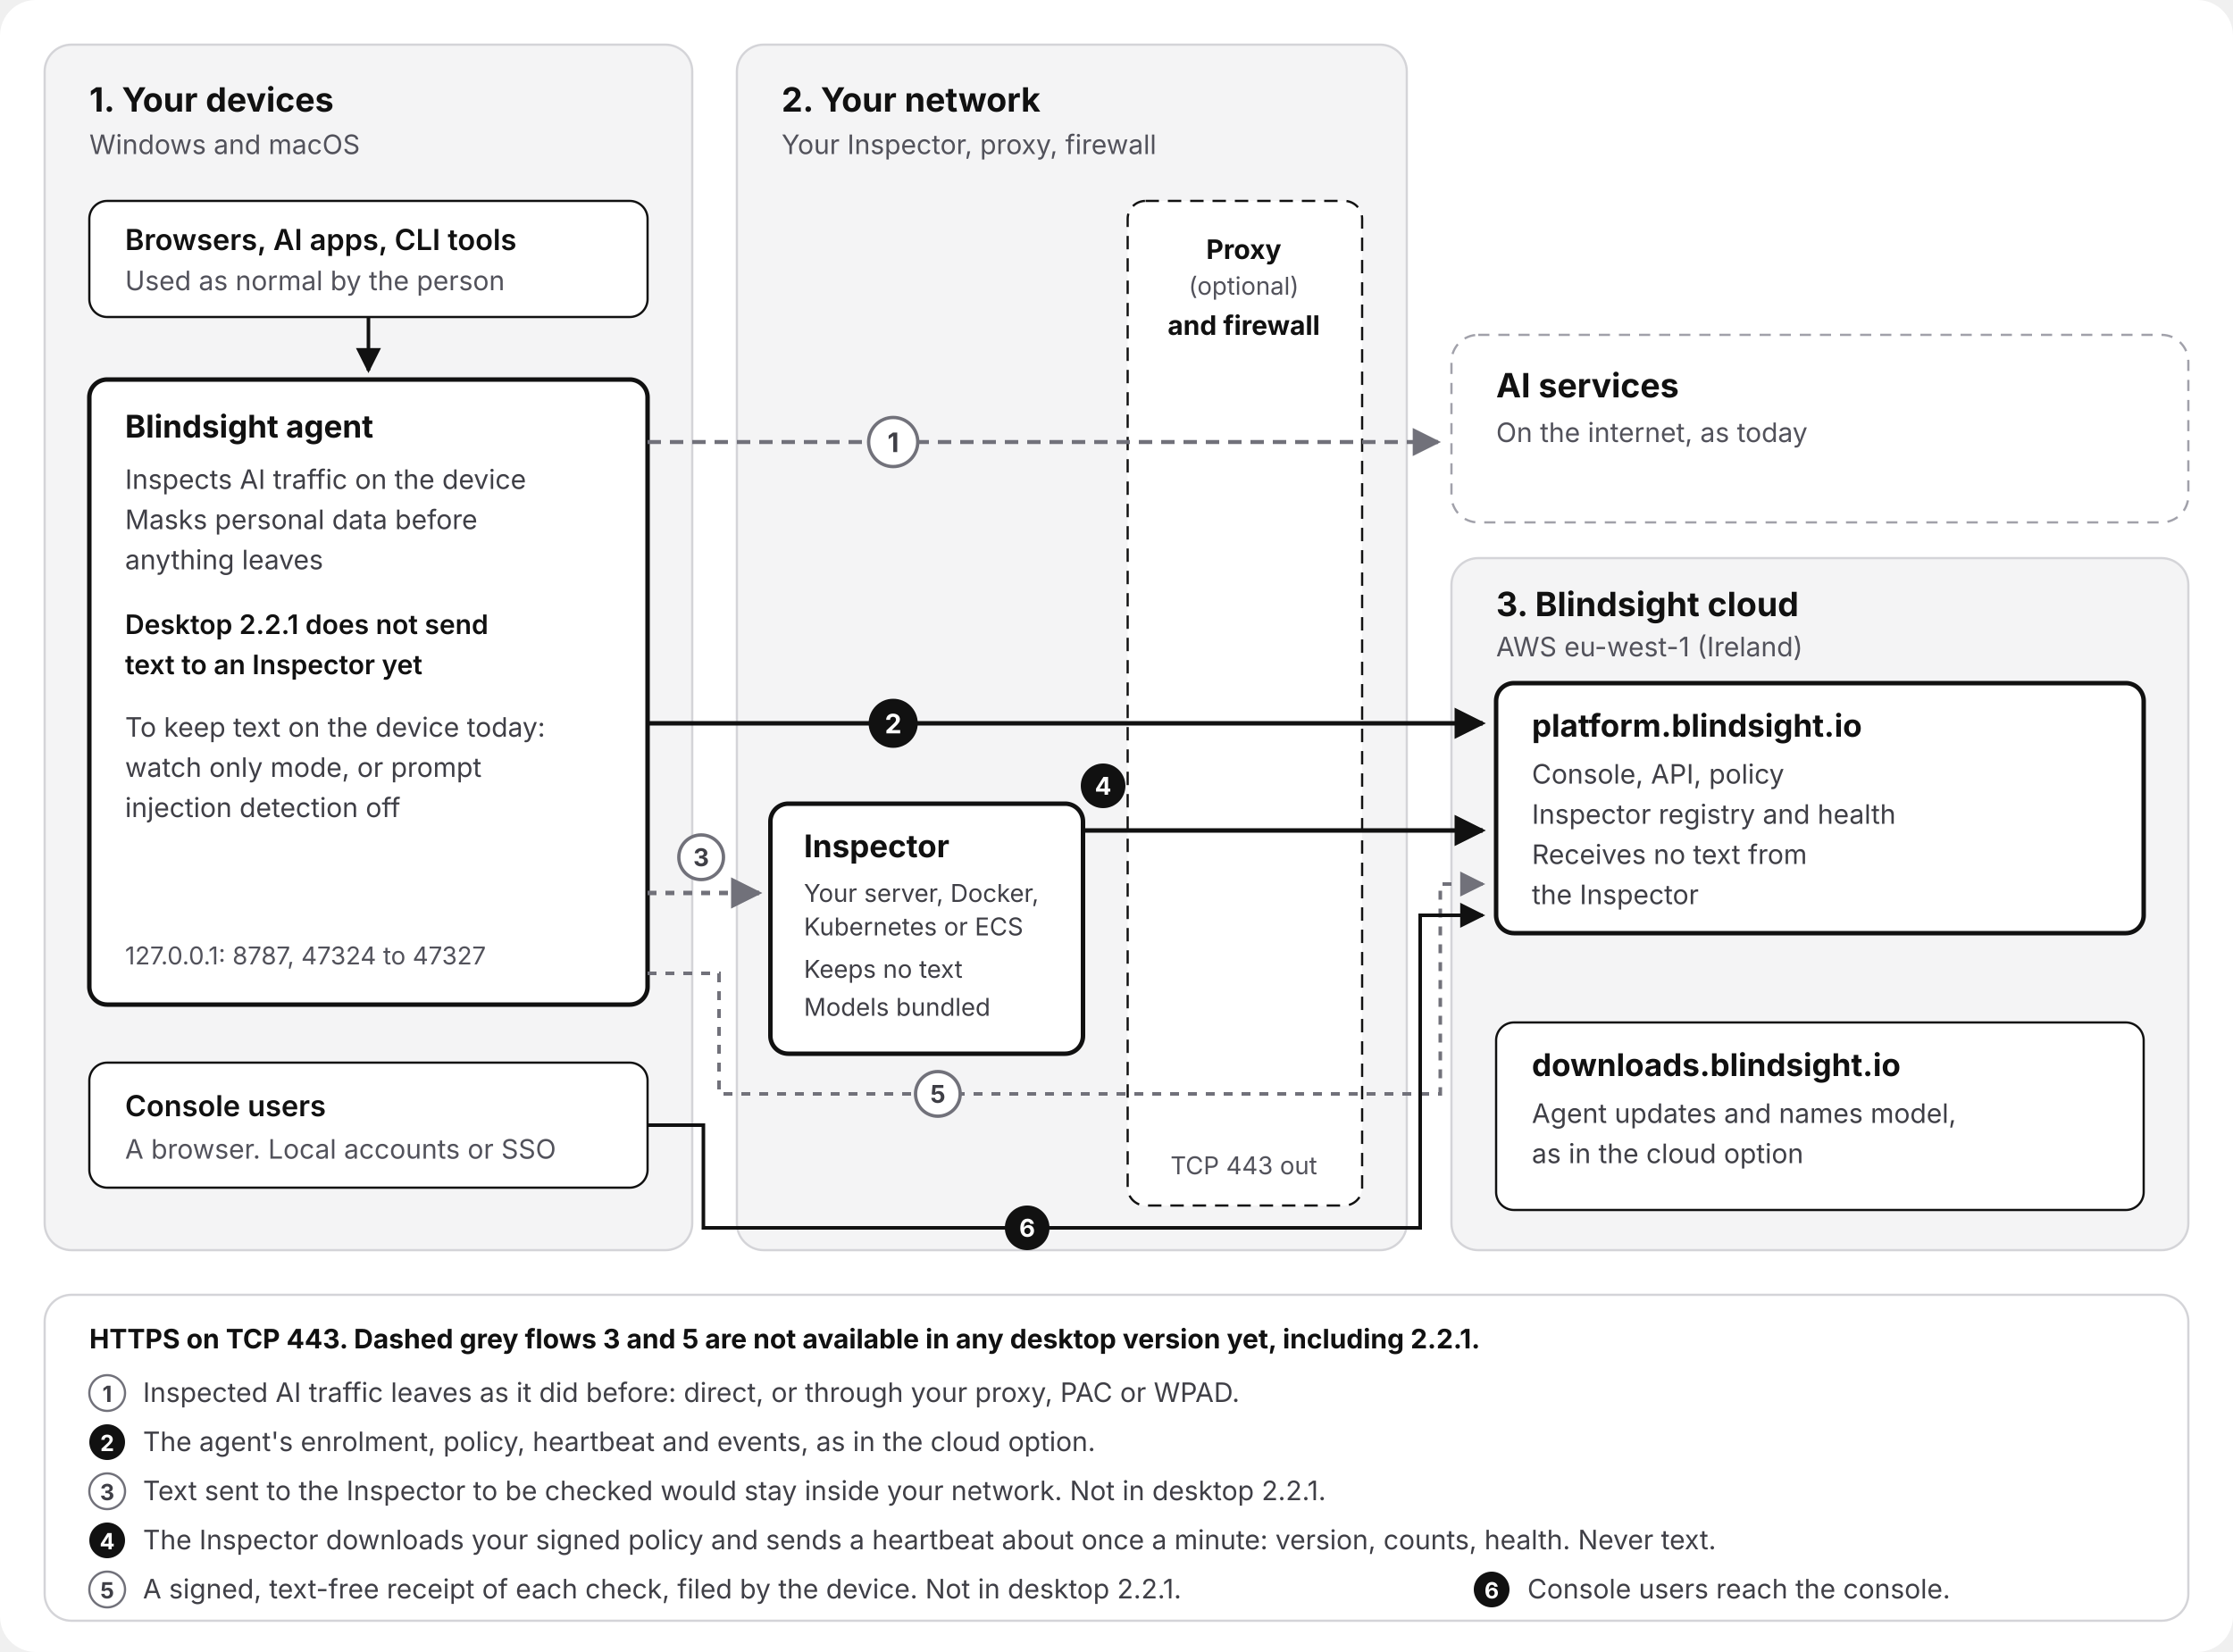
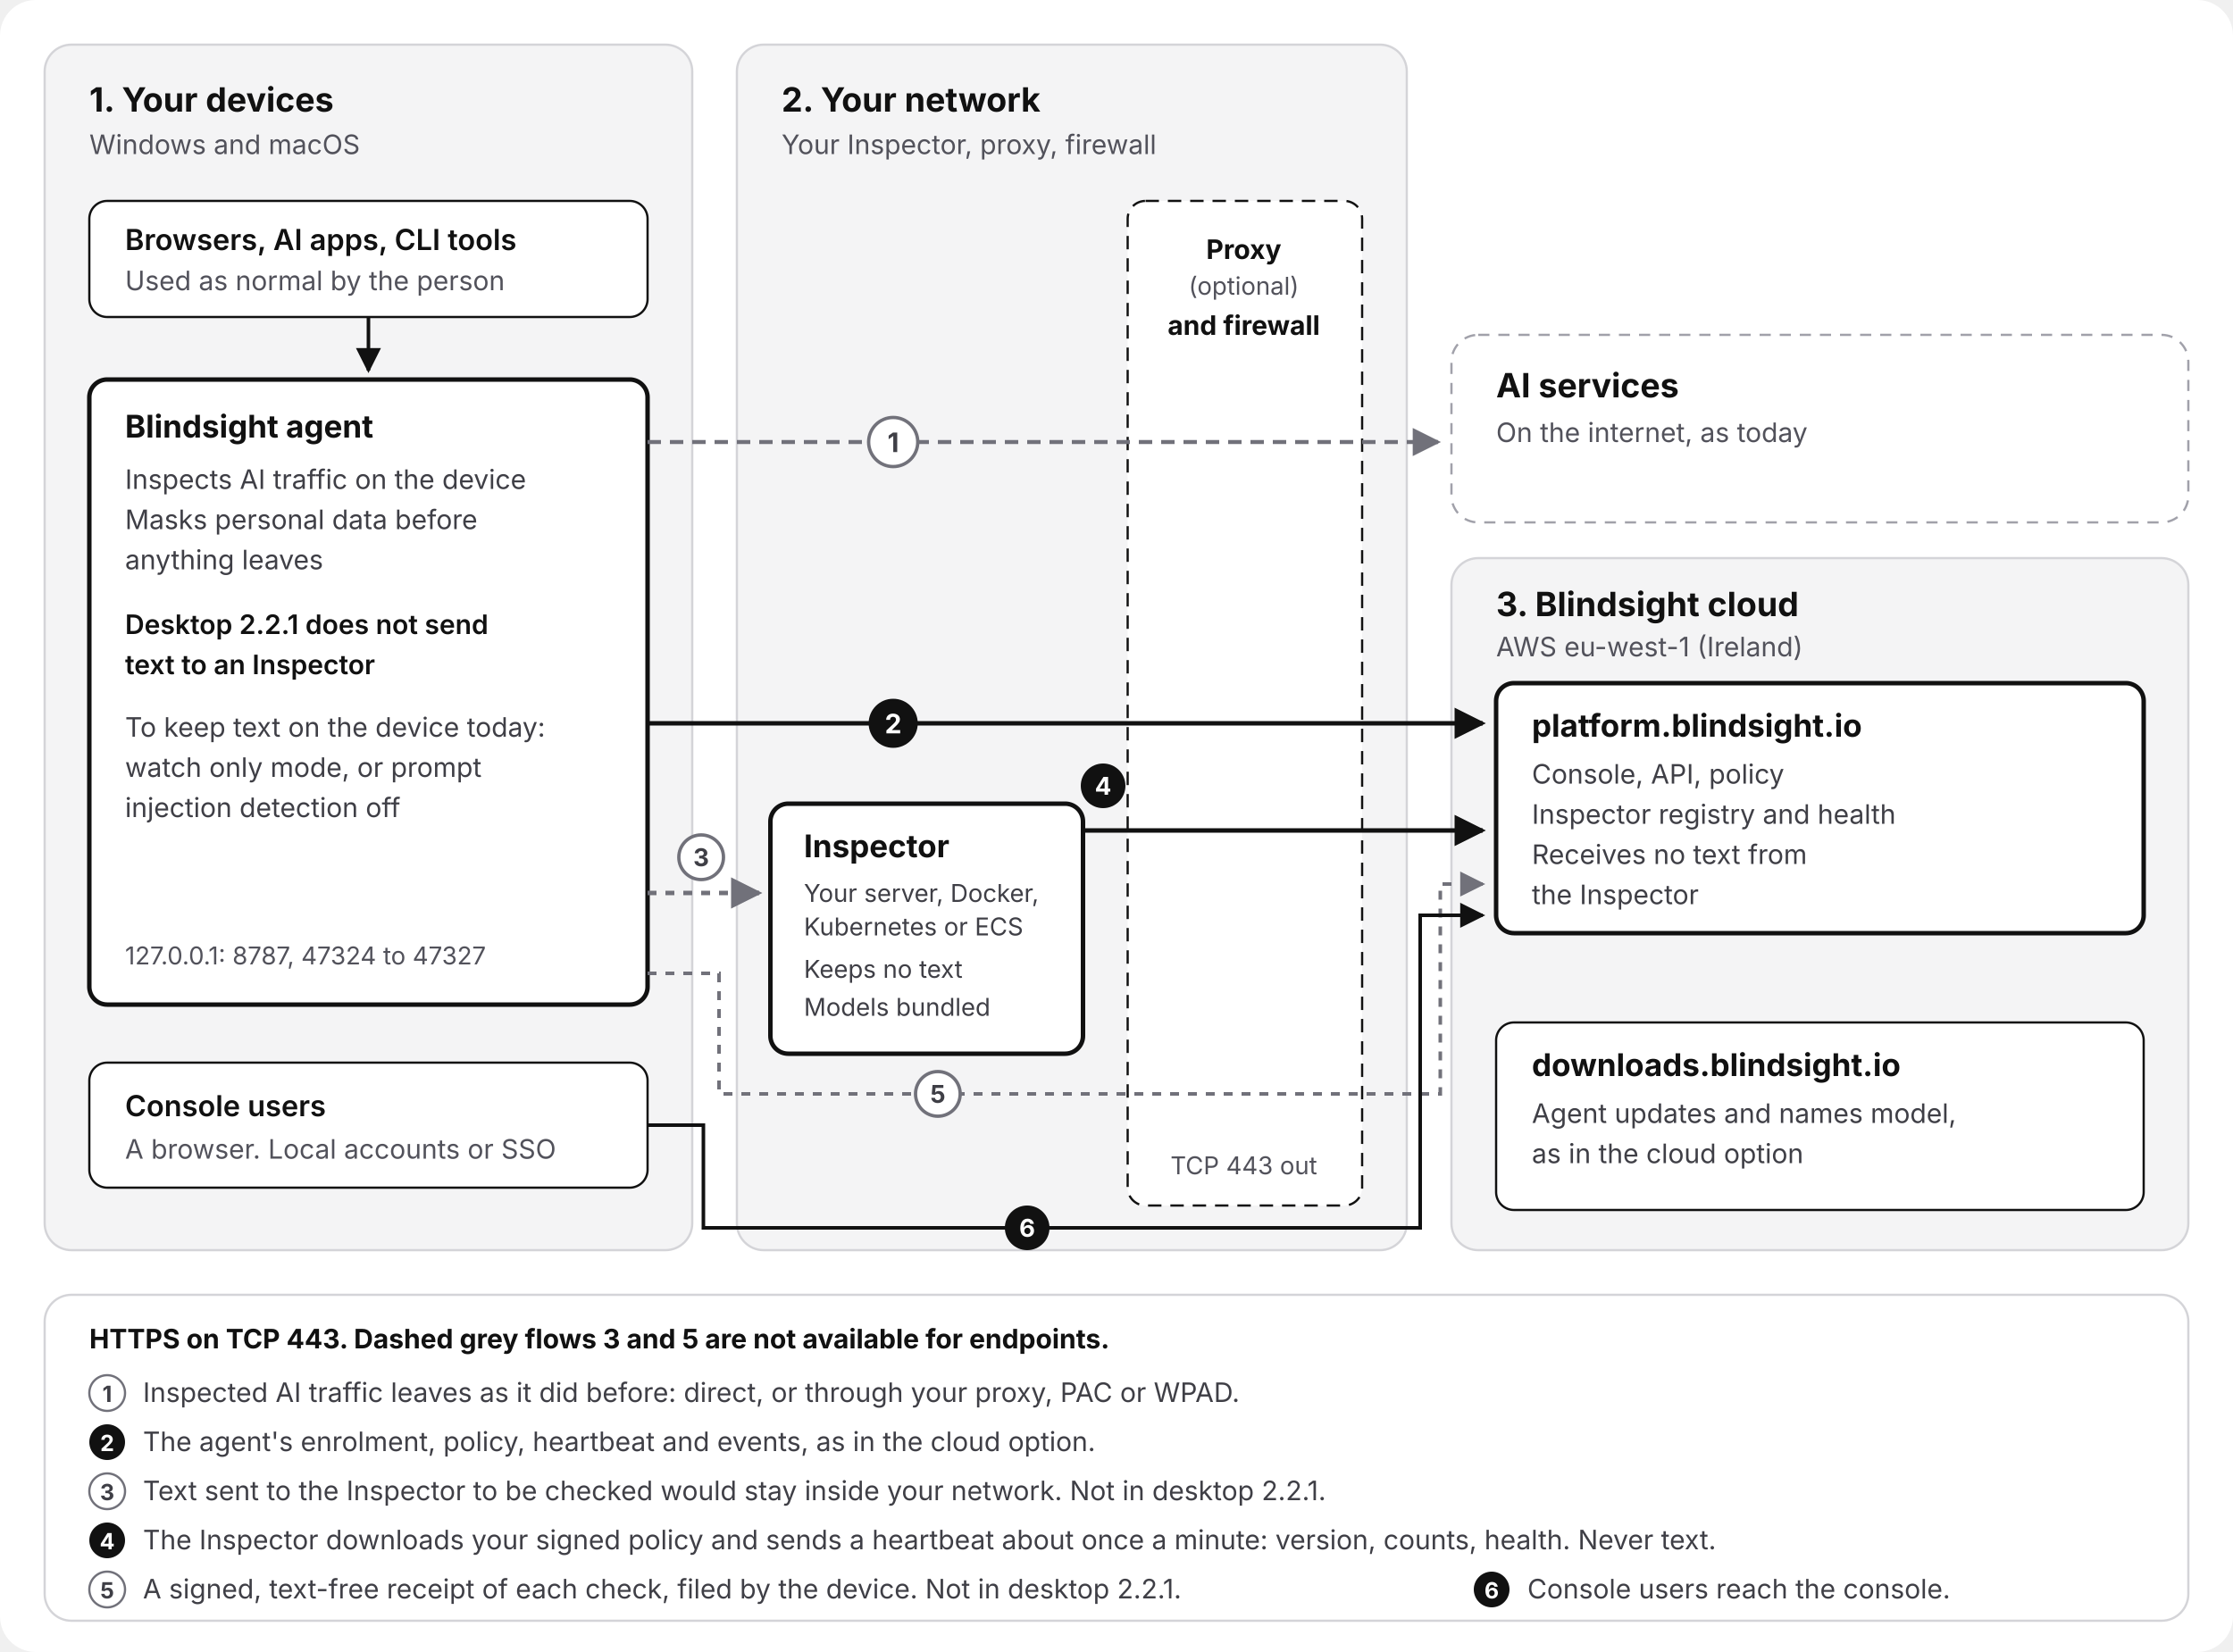
<svg xmlns="http://www.w3.org/2000/svg" viewBox="0 0 1000 740" width="1000" height="740" font-family="-apple-system, BlinkMacSystemFont, 'Segoe UI', Inter, Helvetica, Arial, sans-serif" role="img" aria-labelledby="t d">
  <defs>
    <marker id="a" viewBox="0 0 10 10" refX="9" refY="5" markerWidth="7" markerHeight="7" orient="auto">
      <path d="M0,0 L10,5 L0,10 z" fill="#111" />
    </marker>
    <marker id="g" viewBox="0 0 10 10" refX="9" refY="5" markerWidth="7" markerHeight="7" orient="auto">
      <path d="M0,0 L10,5 L0,10 z" fill="#71717a" />
    </marker>
  </defs>
  <rect x="0" y="0" width="1000" height="740" rx="16" fill="#ffffff" />
  <rect x="20" y="20" width="290" height="540" rx="12" fill="#f4f4f5" stroke="#d4d4d8" />
  <text x="40" y="50" font-size="15" font-weight="700" fill="#111">1. Your devices</text>
  <text x="40" y="69" font-size="12" fill="#52525b">Windows and macOS</text>
  <rect x="40" y="90" width="250" height="52" rx="8" fill="#fff" stroke="#111" />
  <text x="56" y="112" font-size="13" font-weight="600" fill="#111">Browsers, AI apps, CLI tools</text>
  <text x="56" y="130" font-size="12" fill="#52525b">Used as normal by the person</text>
  <line x1="165" y1="142" x2="165" y2="166" stroke="#111" stroke-width="1.6" marker-end="url(#a)" />
  <rect x="40" y="170" width="250" height="280" rx="8" fill="#fff" stroke="#111" stroke-width="2" />
  <text x="56" y="196" font-size="14" font-weight="700" fill="#111">Blindsight agent</text>
  <text x="56" y="219" font-size="12" fill="#3f3f46">Inspects AI traffic on the device</text>
  <text x="56" y="237" font-size="12" fill="#3f3f46">Masks personal data before</text>
  <text x="56" y="255" font-size="12" fill="#3f3f46">anything leaves</text>
  <text x="56" y="284" font-size="12" font-weight="600" fill="#111">Desktop 2.2.1 does not send</text>
-   <text x="56" y="302" font-size="12" font-weight="600" fill="#111">text to an Inspector yet</text>
+   <text x="56" y="302" font-size="12" font-weight="600" fill="#111">text to an Inspector</text>
  <text x="56" y="330" font-size="12" fill="#3f3f46">To keep text on the device today:</text>
  <text x="56" y="348" font-size="12" fill="#3f3f46">watch only mode, or prompt</text>
  <text x="56" y="366" font-size="12" fill="#3f3f46">injection detection off</text>
  <text x="56" y="432" font-size="11" fill="#52525b">127.0.0.1: 8787, 47324 to 47327</text>
  <rect x="40" y="476" width="250" height="56" rx="8" fill="#fff" stroke="#111" />
  <text x="56" y="500" font-size="13" font-weight="600" fill="#111">Console users</text>
  <text x="56" y="519" font-size="12" fill="#52525b">A browser. Local accounts or SSO</text>
  <rect x="330" y="20" width="300" height="540" rx="12" fill="#f4f4f5" stroke="#d4d4d8" />
  <text x="350" y="50" font-size="15" font-weight="700" fill="#111">2. Your network</text>
  <text x="350" y="69" font-size="12" fill="#52525b">Your Inspector, proxy, firewall</text>
  <rect x="345" y="360" width="140" height="112" rx="8" fill="#fff" stroke="#111" stroke-width="2" />
  <text x="360" y="384" font-size="14" font-weight="700" fill="#111">Inspector</text>
  <text x="360" y="404" font-size="11" fill="#3f3f46">Your server, Docker,</text>
  <text x="360" y="419" font-size="11" fill="#3f3f46">Kubernetes or ECS</text>
  <text x="360" y="438" font-size="11" fill="#3f3f46">Keeps no text</text>
  <text x="360" y="455" font-size="11" fill="#3f3f46">Models bundled</text>
  <rect x="505" y="90" width="105" height="450" rx="8" fill="#fff" stroke="#111" stroke-dasharray="6 4" />
  <text x="557" y="116" font-size="12" font-weight="700" fill="#111" text-anchor="middle">Proxy</text>
  <text x="557" y="132" font-size="11" fill="#52525b" text-anchor="middle">(optional)</text>
  <text x="557" y="150" font-size="12" font-weight="700" fill="#111" text-anchor="middle">and firewall</text>
  <text x="557" y="526" font-size="11" fill="#52525b" text-anchor="middle">TCP 443 out</text>
  <rect x="650" y="150" width="330" height="84" rx="12" fill="#ffffff" stroke="#a1a1aa" stroke-dasharray="5 4" />
  <text x="670" y="178" font-size="15" font-weight="700" fill="#111">AI services</text>
  <text x="670" y="198" font-size="12" fill="#52525b">On the internet, as today</text>
  <rect x="650" y="250" width="330" height="310" rx="12" fill="#f4f4f5" stroke="#d4d4d8" />
  <text x="670" y="276" font-size="15" font-weight="700" fill="#111">3. Blindsight cloud</text>
  <text x="670" y="294" font-size="12" fill="#52525b">AWS eu-west-1 (Ireland)</text>
  <rect x="670" y="306" width="290" height="112" rx="8" fill="#fff" stroke="#111" stroke-width="2" />
  <text x="686" y="330" font-size="14" font-weight="700" fill="#111">platform.blindsight.io</text>
  <text x="686" y="351" font-size="12" fill="#3f3f46">Console, API, policy</text>
  <text x="686" y="369" font-size="12" fill="#3f3f46">Inspector registry and health</text>
  <text x="686" y="387" font-size="12" fill="#3f3f46">Receives no text from</text>
  <text x="686" y="405" font-size="12" fill="#3f3f46">the Inspector</text>
  <rect x="670" y="458" width="290" height="84" rx="8" fill="#fff" stroke="#111" />
  <text x="686" y="482" font-size="14" font-weight="700" fill="#111">downloads.blindsight.io</text>
  <text x="686" y="503" font-size="12" fill="#3f3f46">Agent updates and names model,</text>
  <text x="686" y="521" font-size="12" fill="#3f3f46">as in the cloud option</text>
  <line x1="290" y1="198" x2="644" y2="198" stroke="#71717a" stroke-width="1.8" stroke-dasharray="6 4" marker-end="url(#g)" />
  <circle cx="400" cy="198" r="11" fill="#fff" stroke="#71717a" stroke-width="1.5" />
  <text x="400" y="202.5" font-size="12" font-weight="700" fill="#3f3f46" text-anchor="middle">1</text>
  <line x1="290" y1="324" x2="664" y2="324" stroke="#111" stroke-width="2" marker-end="url(#a)" />
  <circle cx="400" cy="324" r="11" fill="#111" />
  <text x="400" y="328.5" font-size="12" font-weight="700" fill="#fff" text-anchor="middle">2</text>
  <line x1="290" y1="400" x2="340" y2="400" stroke="#71717a" stroke-width="2" stroke-dasharray="4 4" marker-end="url(#g)" />
  <circle cx="314" cy="384" r="10" fill="#fff" stroke="#71717a" stroke-width="1.5" />
  <text x="314" y="388" font-size="11" font-weight="700" fill="#3f3f46" text-anchor="middle">3</text>
  <line x1="485" y1="372" x2="664" y2="372" stroke="#111" stroke-width="2" marker-end="url(#a)" />
  <circle cx="494" cy="352" r="10" fill="#111" />
  <text x="494" y="356" font-size="11" font-weight="700" fill="#fff" text-anchor="middle">4</text>
  <path d="M290,436 H322 V490 H645 V396 H664" fill="none" stroke="#71717a" stroke-width="1.6" stroke-dasharray="4 4" marker-end="url(#g)" />
  <circle cx="420" cy="490" r="10" fill="#fff" stroke="#71717a" stroke-width="1.5" />
  <text x="420" y="494" font-size="11" font-weight="700" fill="#3f3f46" text-anchor="middle">5</text>
  <path d="M290,504 H315 V550 H636 V410 H664" fill="none" stroke="#111" stroke-width="1.6" marker-end="url(#a)" />
  <circle cx="460" cy="550" r="10" fill="#111" />
  <text x="460" y="554" font-size="11" font-weight="700" fill="#fff" text-anchor="middle">6</text>
  <rect x="20" y="580" width="960" height="146" rx="12" fill="#fff" stroke="#d4d4d8" />
-   <text x="40" y="604" font-size="12" font-weight="700" fill="#111">HTTPS on TCP 443. Dashed grey flows 3 and 5 are not available in any desktop version yet, including 2.2.1.</text>
+   <text x="40" y="604" font-size="12" font-weight="700" fill="#111">HTTPS on TCP 443. Dashed grey flows 3 and 5 are not available for endpoints.</text>
  <circle cx="48" cy="624" r="8" fill="#fff" stroke="#71717a" />
  <text x="48" y="628" font-size="10" font-weight="700" fill="#3f3f46" text-anchor="middle">1</text>
  <text x="64" y="628" font-size="12" fill="#3f3f46">Inspected AI traffic leaves as it did before: direct, or through your proxy, PAC or WPAD.</text>
  <circle cx="48" cy="646" r="8" fill="#111" />
  <text x="48" y="650" font-size="10" font-weight="700" fill="#fff" text-anchor="middle">2</text>
  <text x="64" y="650" font-size="12" fill="#3f3f46">The agent's enrolment, policy, heartbeat and events, as in the cloud option.</text>
  <circle cx="48" cy="668" r="8" fill="#fff" stroke="#71717a" />
  <text x="48" y="672" font-size="10" font-weight="700" fill="#3f3f46" text-anchor="middle">3</text>
  <text x="64" y="672" font-size="12" fill="#3f3f46">Text sent to the Inspector to be checked would stay inside your network. Not in desktop 2.2.1.</text>
  <circle cx="48" cy="690" r="8" fill="#111" />
  <text x="48" y="694" font-size="10" font-weight="700" fill="#fff" text-anchor="middle">4</text>
  <text x="64" y="694" font-size="12" fill="#3f3f46">The Inspector downloads your signed policy and sends a heartbeat about once a minute: version, counts, health. Never text.</text>
  <circle cx="48" cy="712" r="8" fill="#fff" stroke="#71717a" />
  <text x="48" y="716" font-size="10" font-weight="700" fill="#3f3f46" text-anchor="middle">5</text>
  <text x="64" y="716" font-size="12" fill="#3f3f46">A signed, text-free receipt of each check, filed by the device. Not in desktop 2.2.1.</text>
  <circle cx="668" cy="712" r="8" fill="#111" />
  <text x="668" y="716" font-size="10" font-weight="700" fill="#fff" text-anchor="middle">6</text>
  <text x="684" y="716" font-size="12" fill="#3f3f46">Console users reach the console.</text>
</svg>
